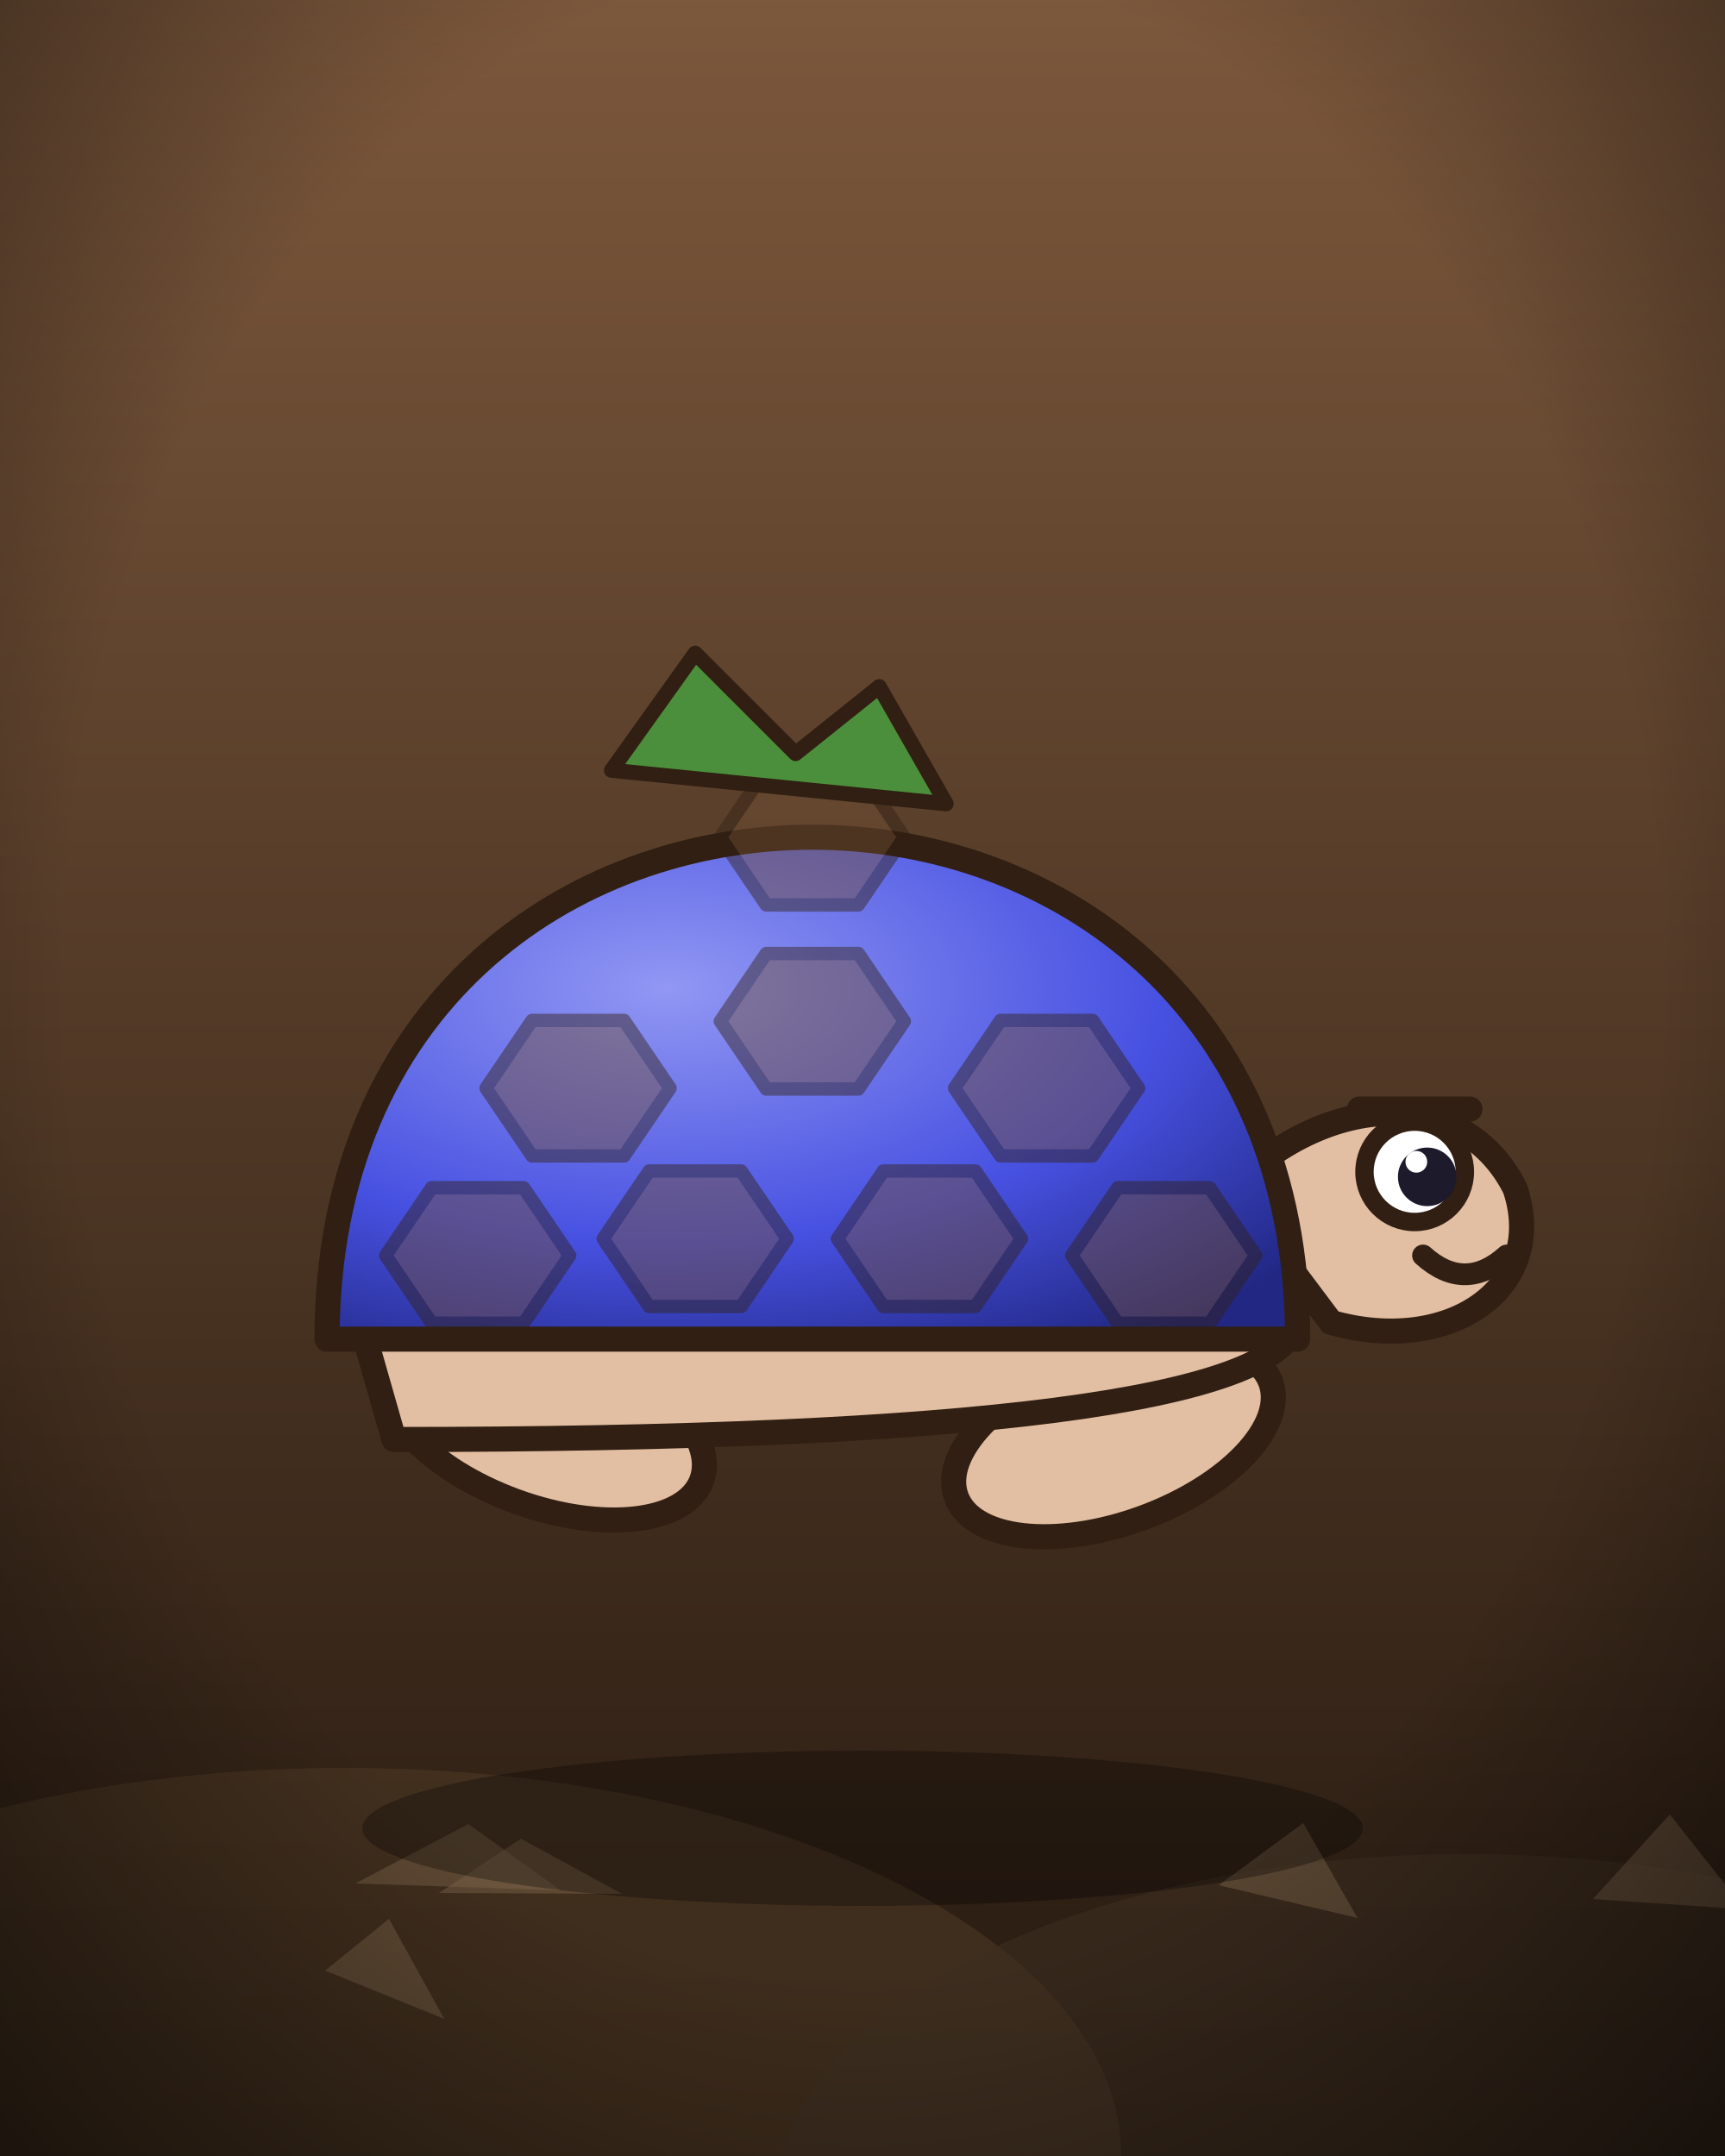
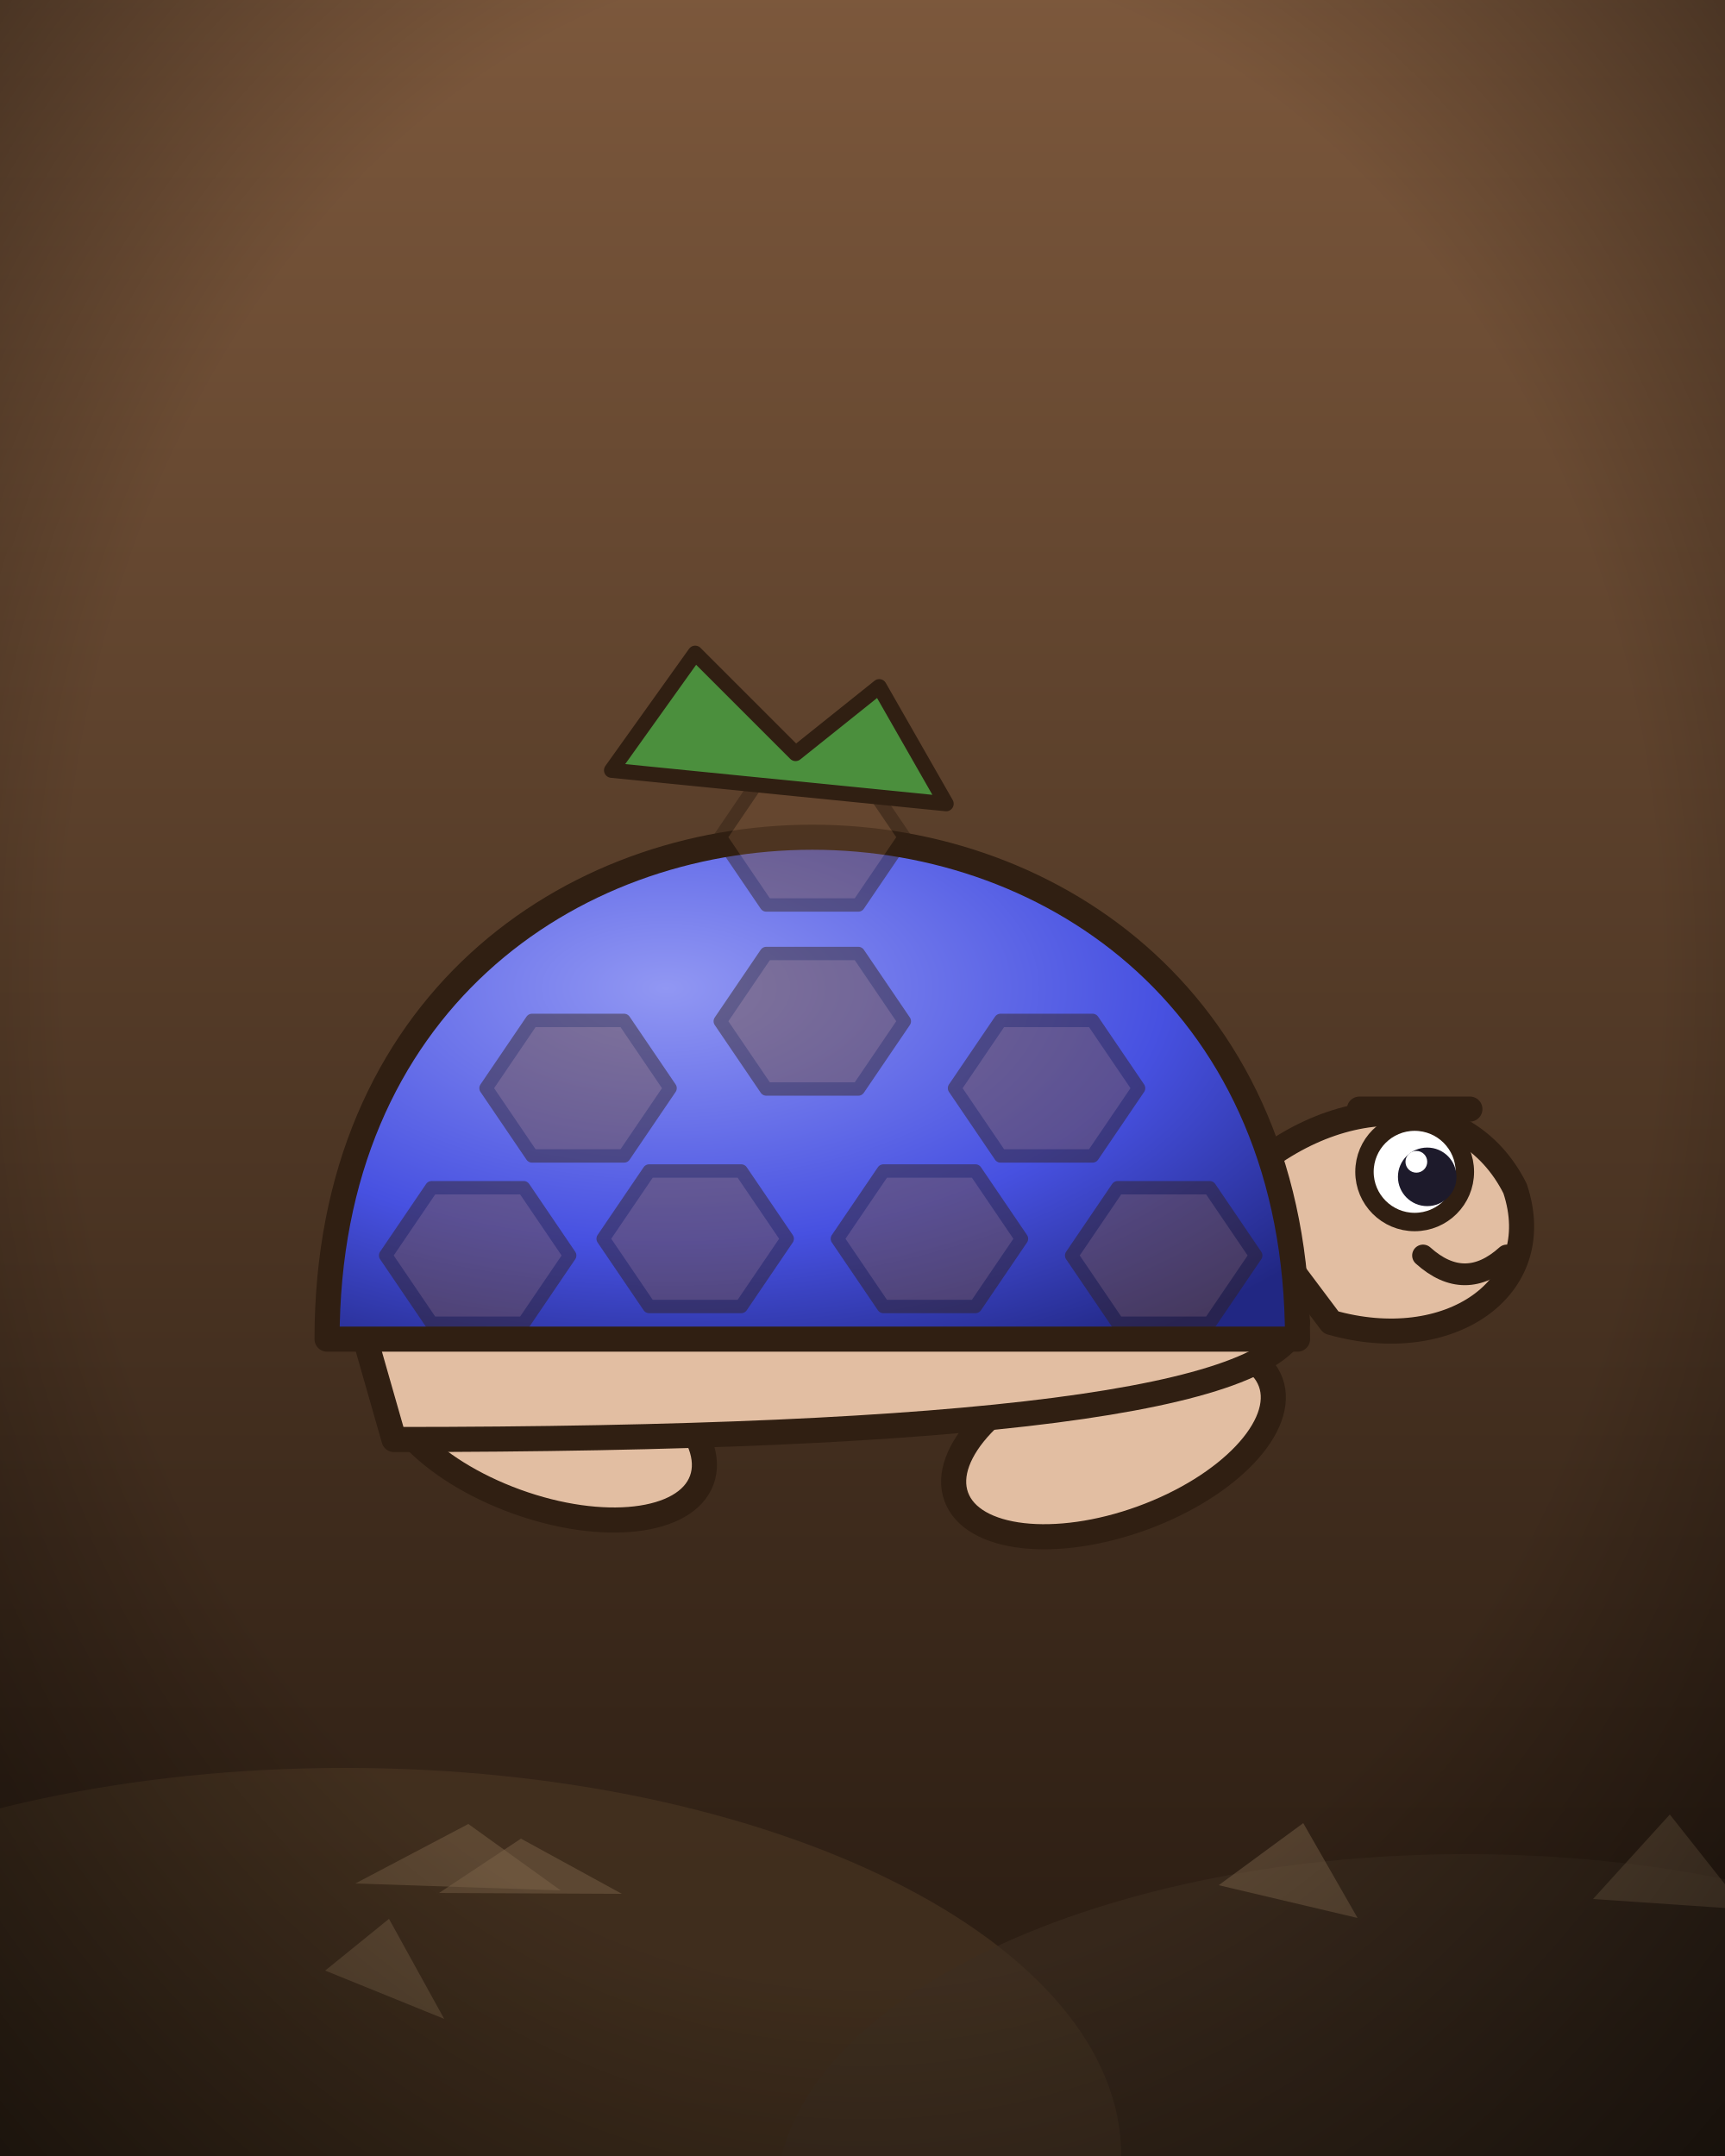
<svg xmlns="http://www.w3.org/2000/svg" viewBox="0 0 200 250" width="200" height="250">
  <defs>
    <linearGradient id="bg" x1="0" y1="0" x2="0" y2="1">
      <stop offset="0" stop-color="hsla(26,35%,36%,1)" />
      <stop offset="1" stop-color="hsla(26,40%,10%,1)" />
    </linearGradient>
    <radialGradient id="gm" cx=".35" cy=".3" r=".85">
      <stop offset="0" stop-color="hsla(26,52%,76%,1)" />
      <stop offset=".55" stop-color="hsla(26,42%,54%,1)" />
      <stop offset="1" stop-color="hsla(26,37%,32%,1)" />
    </radialGradient>
    <radialGradient id="ga" cx=".35" cy=".3" r=".85">
      <stop offset="0" stop-color="hsla(236,80%,76%,1)" />
      <stop offset=".6" stop-color="hsla(236,72%,58%,1)" />
      <stop offset="1" stop-color="hsla(236,60%,32%,1)" />
    </radialGradient>
    <linearGradient id="met" x1="0" y1="0" x2="0" y2="1">
      <stop offset="0" stop-color="#e3e8ef" />
      <stop offset=".5" stop-color="#9aa3b3" />
      <stop offset="1" stop-color="#5a6272" />
    </linearGradient>
    <radialGradient id="glow">
      <stop offset="0" stop-color="#fff" stop-opacity=".95" />
      <stop offset=".35" stop-color="hsla(26,95%,70%,1)" stop-opacity=".55" />
      <stop offset="1" stop-color="hsla(26,95%,70%,1)" stop-opacity="0" />
    </radialGradient>
    <radialGradient id="vig" cx=".5" cy=".45" r=".75">
      <stop offset=".62" stop-color="#000" stop-opacity="0" />
      <stop offset="1" stop-color="#000" stop-opacity=".55" />
    </radialGradient>
  </defs>
  <rect width="200" height="250" fill="url(#bg)" />
  <ellipse cx="40" cy="250" rx="90" ry="45" fill="hsla(30,35%,22%,.6)" />
  <ellipse cx="170" cy="255" rx="80" ry="40" fill="hsla(30,30%,18%,.6)" />
  <path d="M41.2,218.4 l13.1,-6.9 l10.7,7.7 Z" fill="hsla(30,25%,40%,.45)" />
  <path d="M141.3,218.6 l9.8,-7.2 l6.3,11 Z" fill="hsla(30,25%,40%,.45)" />
  <path d="M37.7,228.5 l7.4,-6 l6.4,11.6 Z" fill="hsla(30,25%,40%,.45)" />
  <path d="M184.7,220.2 l8.9,-9.8 l8.7,11 Z" fill="hsla(30,25%,40%,.45)" />
  <path d="M50.9,219.5 l9.5,-6.3 l11.7,6.4 Z" fill="hsla(30,25%,40%,.45)" />
-   <ellipse cx="100" cy="212" rx="58" ry="9" fill="#000" opacity=".3" />
  <g transform="translate(100 132) scale(0.97)">
    <ellipse cx="-38" cy="34" rx="20" ry="10" transform="rotate(20 -38 34)" fill="hsla(26,52%,76%,1)" stroke="hsla(26,45%,13%,1)" stroke-width="3" stroke-linejoin="round" stroke-linecap="round" />
    <ellipse cx="30" cy="36" rx="20" ry="10" transform="rotate(-20 30 36)" fill="hsla(26,52%,76%,1)" stroke="hsla(26,45%,13%,1)" stroke-width="3" stroke-linejoin="round" stroke-linecap="round" />
    <path d="M-60,22 L52,22 Q48,36 -56,36 Z" fill="hsla(26,52%,76%,1)" stroke="hsla(26,45%,13%,1)" stroke-width="3" stroke-linejoin="round" stroke-linecap="round" />
    <path d="M44,6 C56,-6 72,-6 78,6 C82,18 70,26 56,22 Z" fill="hsla(26,52%,76%,1)" stroke="hsla(26,45%,13%,1)" stroke-width="3" stroke-linejoin="round" stroke-linecap="round" />
    <circle cx="66" cy="4" r="6" fill="#fff" stroke="hsla(26,45%,13%,1)" stroke-width="2.2" stroke-linejoin="round" stroke-linecap="round" />
    <circle cx="67.5" cy="4.6" r="3.5" fill="#1d1a2b" />
    <circle cx="66.2" cy="2.8" r="1.3" fill="#fff" />
    <path d="M59.4,-3.5 L72.6,-3.5" stroke="hsla(26,45%,13%,1)" stroke-width="3" stroke-linejoin="round" stroke-linecap="round" fill="none" />
    <path d="M67,14 Q72,18.5 77,14" fill="none" stroke="hsla(26,45%,13%,1)" stroke-width="2.6" stroke-linejoin="round" stroke-linecap="round" />
    <path d="M-64,24 C-64,-56 52,-56 52,24 Z" fill="url(#ga)" stroke="hsla(26,45%,13%,1)" stroke-width="3" stroke-linejoin="round" stroke-linecap="round" />
    <polygon points="5,-14 -0.5,-5.9 -11.5,-5.9 -17,-14 -11.5,-22.1 -0.5,-22.1" fill="hsla(26,37%,32%,1)" opacity=".45" stroke="hsla(26,45%,13%,1)" stroke-width="1.6" stroke-linejoin="round" stroke-linecap="round" />
    <polygon points="-23,-6 -28.5,2.1 -39.5,2.1 -45,-6 -39.5,-14.1 -28.5,-14.1" fill="hsla(26,37%,32%,1)" opacity=".45" stroke="hsla(26,45%,13%,1)" stroke-width="1.6" stroke-linejoin="round" stroke-linecap="round" />
    <polygon points="33,-6 27.5,2.1 16.5,2.1 11,-6 16.5,-14.1 27.5,-14.1" fill="hsla(26,37%,32%,1)" opacity=".45" stroke="hsla(26,45%,13%,1)" stroke-width="1.6" stroke-linejoin="round" stroke-linecap="round" />
    <polygon points="-9,12 -14.5,20.1 -25.5,20.1 -31,12 -25.5,3.9 -14.5,3.9" fill="hsla(26,37%,32%,1)" opacity=".45" stroke="hsla(26,45%,13%,1)" stroke-width="1.6" stroke-linejoin="round" stroke-linecap="round" />
    <polygon points="19,12 13.5,20.1 2.5,20.1 -3,12 2.5,3.9 13.5,3.9" fill="hsla(26,37%,32%,1)" opacity=".45" stroke="hsla(26,45%,13%,1)" stroke-width="1.6" stroke-linejoin="round" stroke-linecap="round" />
    <polygon points="-35,14 -40.5,22.1 -51.5,22.1 -57,14 -51.5,5.9 -40.5,5.9" fill="hsla(26,37%,32%,1)" opacity=".45" stroke="hsla(26,45%,13%,1)" stroke-width="1.6" stroke-linejoin="round" stroke-linecap="round" />
    <polygon points="47,14 41.5,22.1 30.5,22.1 25,14 30.5,5.9 41.5,5.9" fill="hsla(26,37%,32%,1)" opacity=".45" stroke="hsla(26,45%,13%,1)" stroke-width="1.6" stroke-linejoin="round" stroke-linecap="round" />
    <polygon points="5,-36 -0.5,-27.9 -11.5,-27.9 -17,-36 -11.5,-44.1 -0.5,-44.1" fill="hsla(26,37%,32%,1)" opacity=".45" stroke="hsla(26,45%,13%,1)" stroke-width="1.6" stroke-linejoin="round" stroke-linecap="round" />
    <path d="M-30,-44 l10,-14 l12,12 l10,-8 l8,14 Z" fill="hsla(110,40%,40%,1)" stroke="hsla(26,45%,13%,1)" stroke-width="1.8" stroke-linejoin="round" stroke-linecap="round" />
  </g>
  <rect width="200" height="250" fill="url(#vig)" />
</svg>
